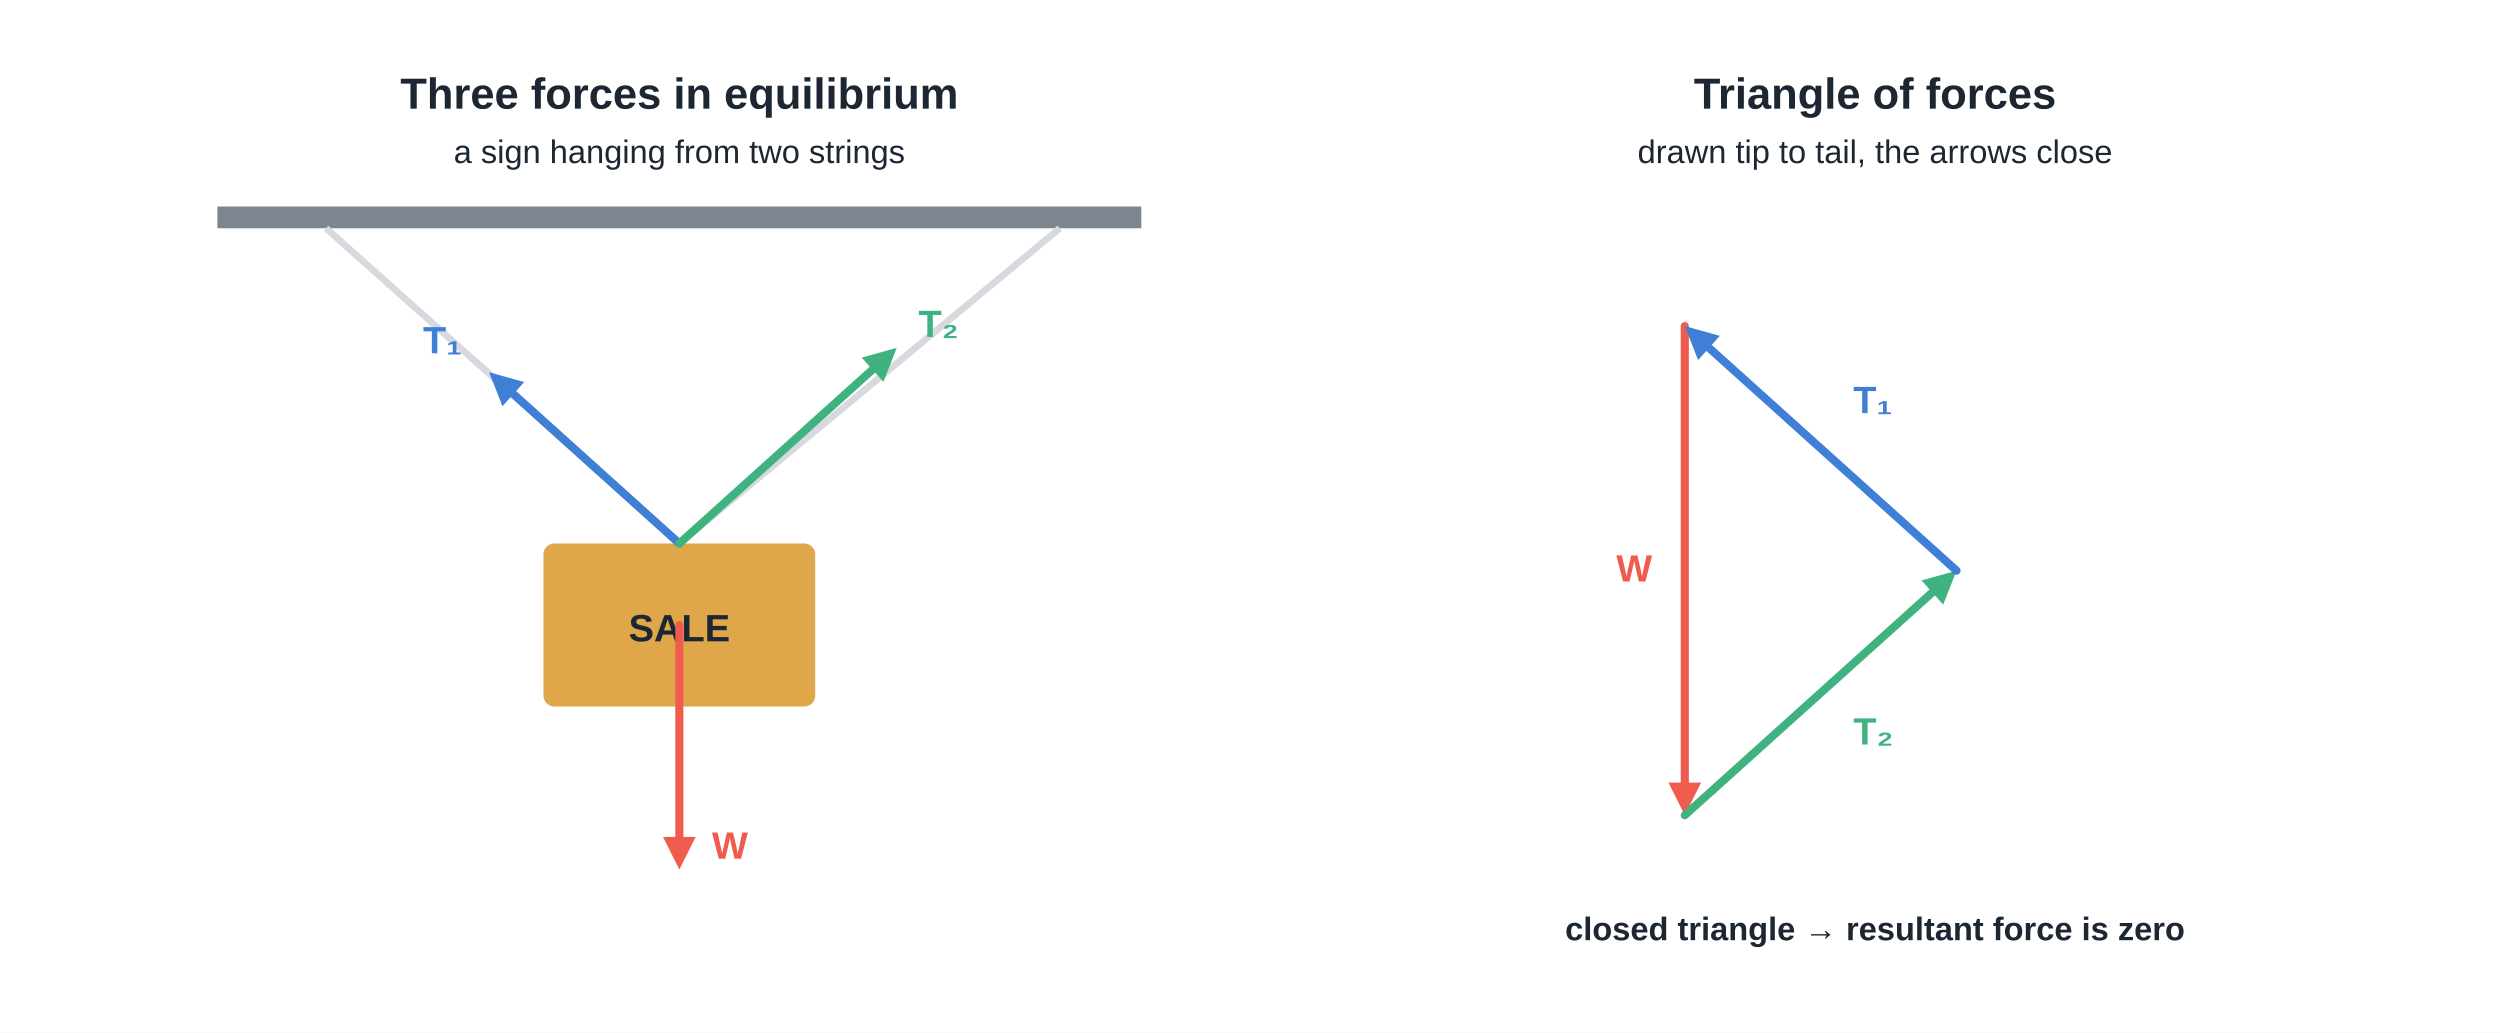
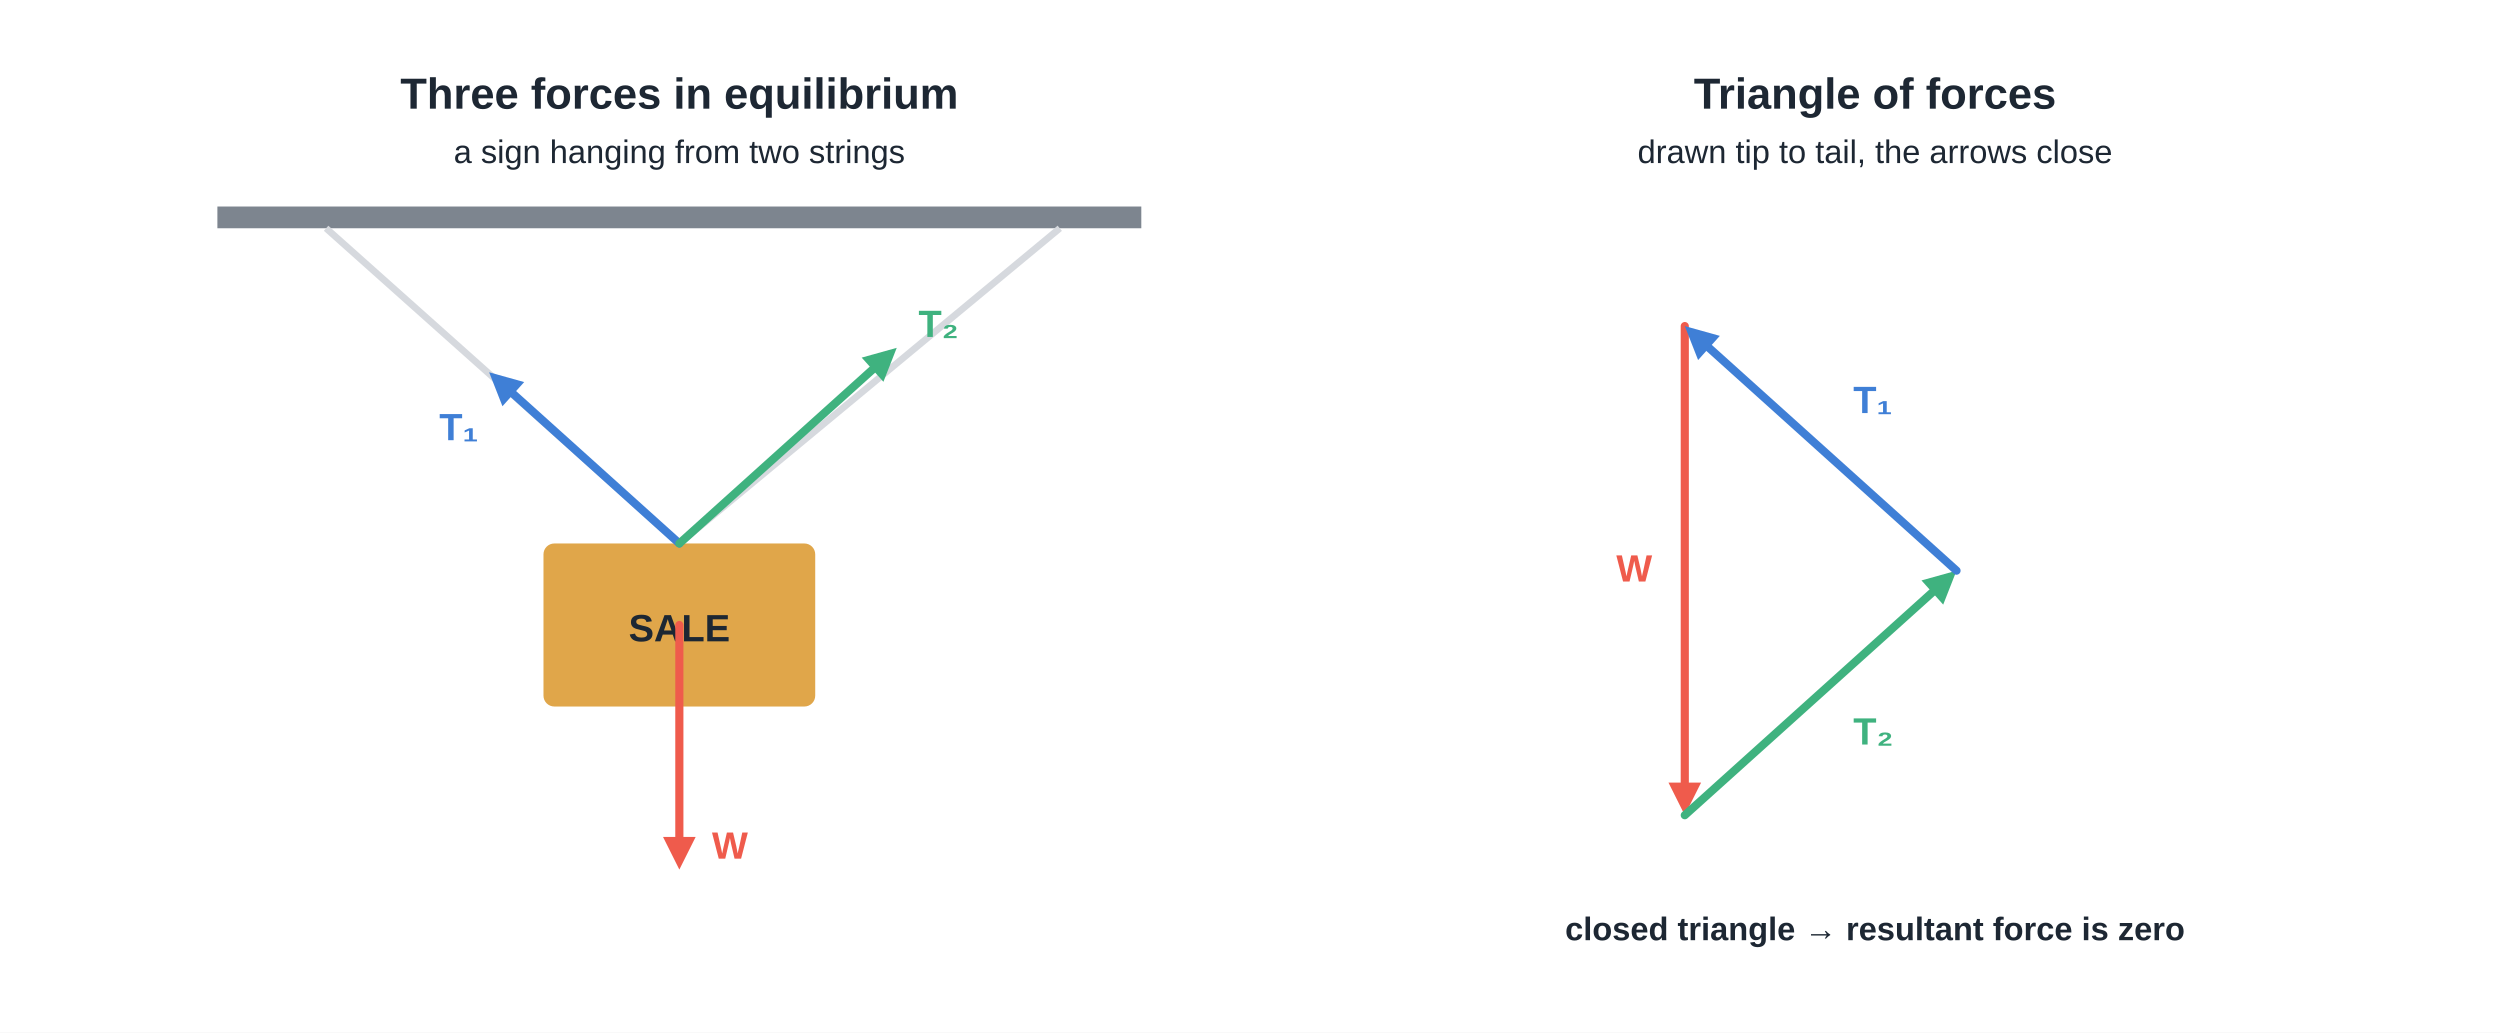
<svg xmlns="http://www.w3.org/2000/svg" viewBox="0 0 920 380" role="img" aria-label="Three forces in equilibrium on a hanging sign and the closed triangle of forces" width="920" height="380" font-family="Arial, Helvetica, sans-serif" color="#1d2733">
  <rect x="0" y="0" width="920" height="380" fill="#ffffff" />
  <defs />
  <text x="250.0" y="40.0" font-size="16" text-anchor="middle" class="sf-lab" fill="#1d2733" font-weight="700">Three forces in equilibrium</text>
  <text x="250.0" y="60.0" font-size="12" text-anchor="middle" class="sf-lab" fill="#1d2733">a sign hanging from two strings</text>
  <text x="690.0" y="40.0" font-size="16" text-anchor="middle" class="sf-lab" fill="#1d2733" font-weight="700">Triangle of forces</text>
  <text x="690.0" y="60.0" font-size="12" text-anchor="middle" class="sf-lab" fill="#1d2733">drawn tip to tail, the arrows close</text>
  <path d="M80 80H420" stroke="#7d858f" stroke-width="8" />
  <path d="M120 84L250 200L390 84" stroke="#d6d9de" stroke-width="2.5" fill="none" />
  <rect x="200" y="200" width="100" height="60" rx="4" fill="#e0a64a" />
  <text x="250.0" y="236.0" font-size="14" text-anchor="middle" class="sf-lab" fill="#1d2733" font-weight="700" style="fill:#1d2733">SALE</text>
  <path d="M250.0 200.0L188.9 145.0" stroke="#3f7fd6" stroke-width="3" fill="none" stroke-linecap="round" />
  <path d="M180.0 137.0L192.9 140.6L184.9 149.5Z" fill="#3f7fd6" />
  <path d="M250.0 200.0L321.1 136.0" stroke="#3fb27f" stroke-width="3" fill="none" stroke-linecap="round" />
  <path d="M330.0 128.0L325.1 140.5L317.1 131.6Z" fill="#3fb27f" />
  <path d="M250.0 230.0L250.0 308.0" stroke="#ef5b4c" stroke-width="3" fill="none" stroke-linecap="round" />
  <path d="M250.0 320.0L244.0 308.0L256.0 308.0Z" fill="#ef5b4c" />
-   <text x="170.0" y="130.0" font-size="14" text-anchor="end" class="sf-lab" fill="#1d2733" font-weight="700" style="fill:#3f7fd6">T₁</text>
+   <text x="176.0" y="162.0" font-size="14" text-anchor="end" class="sf-lab" fill="#1d2733" font-weight="700" style="fill:#3f7fd6">T₁</text>
  <text x="338.0" y="124.0" font-size="14" text-anchor="start" class="sf-lab" fill="#1d2733" font-weight="700" style="fill:#3fb27f">T₂</text>
  <text x="262.0" y="316.0" font-size="14" text-anchor="start" class="sf-lab" fill="#1d2733" font-weight="700" style="fill:#ef5b4c">W</text>
  <path d="M620.0 120.0L620.0 288.0" stroke="#ef5b4c" stroke-width="3" fill="none" stroke-linecap="round" />
  <path d="M620.0 300.0L614.0 288.0L626.0 288.0Z" fill="#ef5b4c" />
  <path d="M620.0 300.0L711.1 218.0" stroke="#3fb27f" stroke-width="3" fill="none" stroke-linecap="round" />
  <path d="M720.0 210.0L715.1 222.5L707.1 213.6Z" fill="#3fb27f" />
  <path d="M720.0 210.0L628.9 128.0" stroke="#3f7fd6" stroke-width="3" fill="none" stroke-linecap="round" />
  <path d="M620.0 120.0L632.9 123.6L624.9 132.5Z" fill="#3f7fd6" />
  <text x="608.0" y="214.0" font-size="14" text-anchor="end" class="sf-lab" fill="#1d2733" font-weight="700" style="fill:#ef5b4c">W</text>
  <text x="682.0" y="274.0" font-size="14" text-anchor="start" class="sf-lab" fill="#1d2733" font-weight="700" style="fill:#3fb27f">T₂</text>
  <text x="682.0" y="152.0" font-size="14" text-anchor="start" class="sf-lab" fill="#1d2733" font-weight="700" style="fill:#3f7fd6">T₁</text>
  <text x="690.0" y="346.0" font-size="12" text-anchor="middle" class="sf-lab" fill="#1d2733" font-weight="700">closed triangle → resultant force is zero</text>
</svg>
